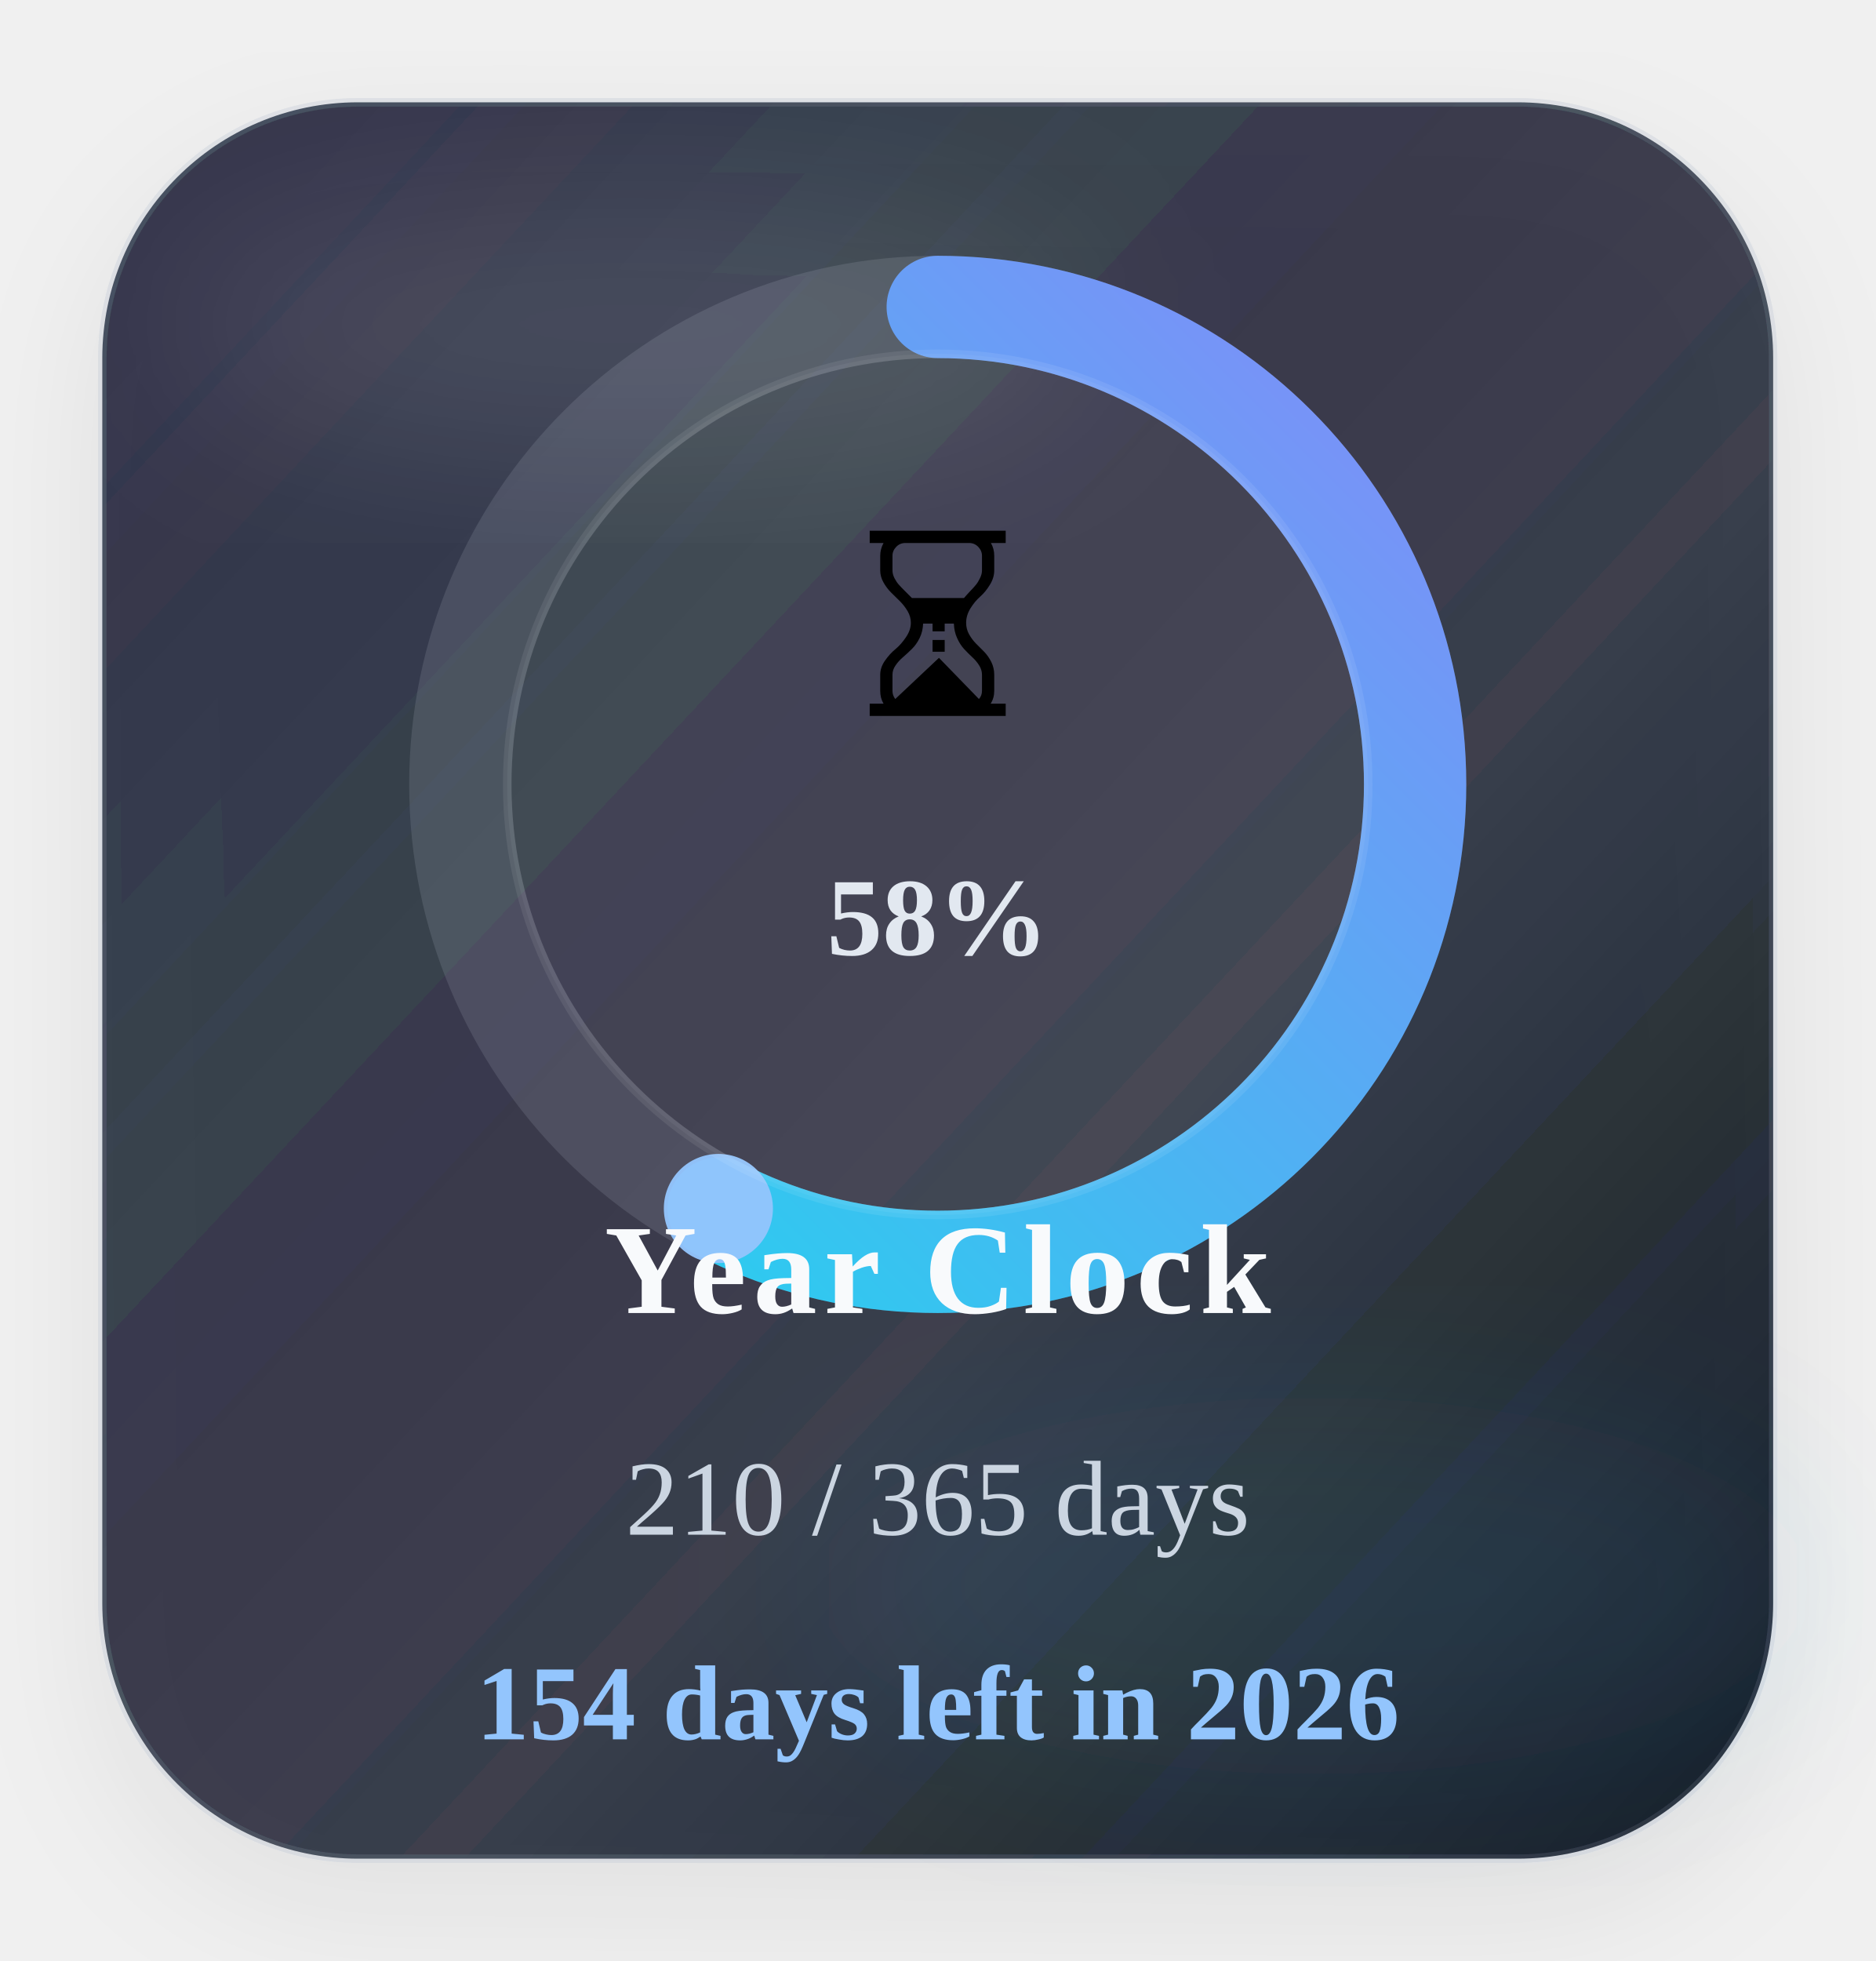
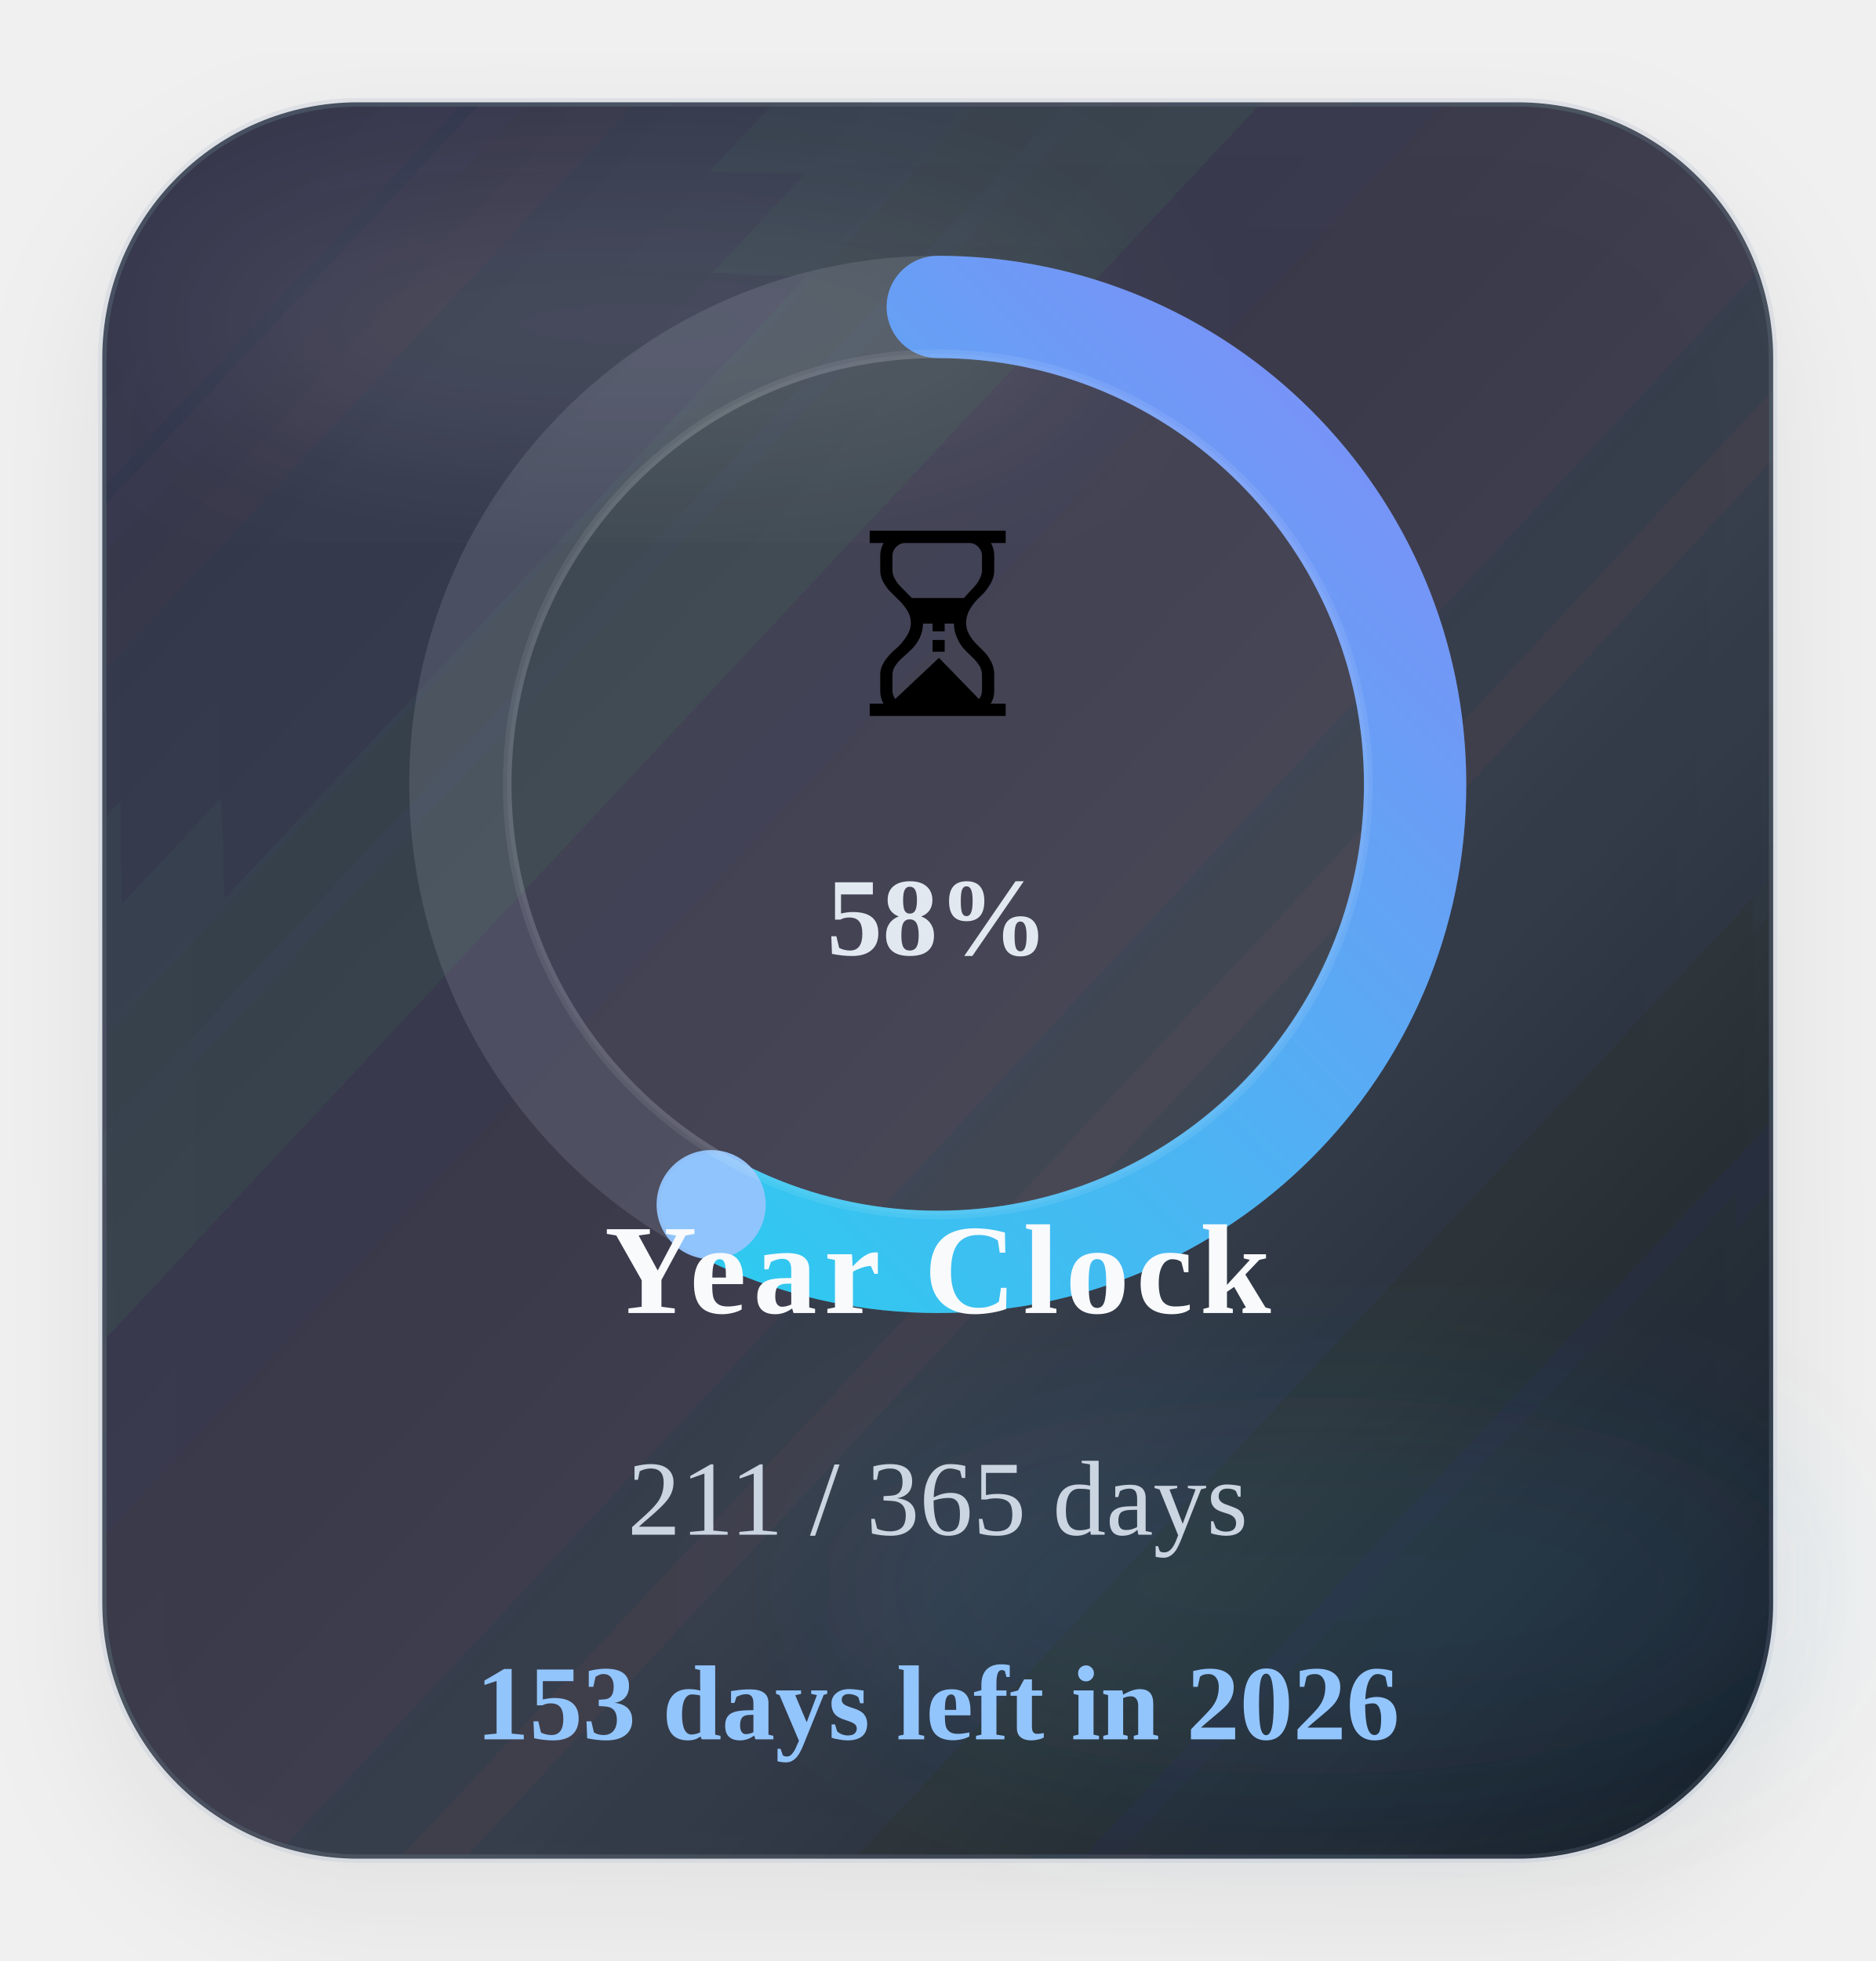
<svg xmlns="http://www.w3.org/2000/svg" width="220" height="230" viewBox="0 0 220 230" role="img" aria-label="Time progress for 2026">
  <defs>
    <linearGradient id="timeGradient" x1="0%" y1="0%" x2="100%" y2="100%">
      <stop offset="0%" stop-color="#22d3ee" />
      <stop offset="100%" stop-color="#818cf8" />
    </linearGradient>
    <linearGradient id="timeCard" x1="0%" y1="0%" x2="100%" y2="100%">
      <stop offset="0%" stop-color="#1c2537" stop-opacity="0.88" />
      <stop offset="60%" stop-color="#111827" stop-opacity="0.8" />
      <stop offset="100%" stop-color="#0b1220" stop-opacity="0.96" />
    </linearGradient>
    <filter id="timeShadow" x="-25%" y="-25%" width="150%" height="150%">
      <feDropShadow dx="0" dy="6" stdDeviation="8" flood-color="#020617" flood-opacity="0.08" />
    </filter>
    <filter id="timeBlur" x="-30%" y="-30%" width="160%" height="160%">
      <feGaussianBlur stdDeviation="10" />
    </filter>
  </defs>
  <rect x="12" y="12" width="196" height="206" rx="30" fill="url(#timeCard)" stroke="#94a3b8" stroke-opacity="0.18" filter="url(#timeShadow)" />
  <ellipse cx="74" cy="38" rx="54" ry="16" fill="#ffffff" fill-opacity="0.09" filter="url(#timeBlur)" />
  <ellipse cx="154" cy="186" rx="58" ry="22" fill="#38bdf8" fill-opacity="0.08" filter="url(#timeBlur)" />
  <circle class="ring-track" cx="110" cy="92" r="56" fill="none" stroke="#cbd5e1" stroke-opacity="0.14" stroke-width="12" />
-   <circle class="progress-ring" cx="110" cy="92" r="56" fill="none" stroke="url(#timeGradient)" stroke-width="12" stroke-linecap="round" stroke-dasharray="351.86" stroke-dashoffset="149.20" data-target-offset="149.20" data-ring-length="351.86" transform="rotate(-90 110 92)" />
-   <circle class="progress-endcap" cx="84.27" cy="141.74" r="6.4" fill="#93c5fd" fill-opacity="0.96" data-center-x="110" data-center-y="92" data-radius="56" data-target-angle="117.3501" />
+   <circle class="progress-ring" cx="110" cy="92" r="56" fill="none" stroke="url(#timeGradient)" stroke-width="12" stroke-linecap="round" stroke-dasharray="351.86" stroke-dashoffset="148.23" data-target-offset="148.23" data-ring-length="351.86" transform="rotate(-90 110 92)" />
+   <circle class="progress-endcap" cx="83.42" cy="141.29" r="6.4" fill="#93c5fd" fill-opacity="0.96" data-center-x="110" data-center-y="92" data-radius="56" data-target-angle="118.3364" />
  <circle class="ring-core" cx="110" cy="92" r="50.5" fill="#ffffff" fill-opacity="0.05" stroke="#ffffff" stroke-opacity="0.08" />
  <text class="progress-emoji" x="110" y="84" text-anchor="middle" font-size="30">⏳</text>
  <text class="progress-percent" x="110" y="112" text-anchor="middle" font-size="13" font-weight="700" fill="#e2e8f0">58%</text>
  <text class="progress-label" x="110" y="154" text-anchor="middle" font-size="15" font-weight="700" letter-spacing="0.8" fill="#f8fafc">Year Clock</text>
-   <text class="progress-value" x="110" y="180" text-anchor="middle" font-size="12.5" fill="#cbd5e1">210 / 365 days</text>
-   <text class="progress-status" data-status-state="remaining" x="110" y="204" text-anchor="middle" font-size="12.5" font-weight="700" fill="#93c5fd">154 days left in 2026</text>
+   <text class="progress-value" x="110" y="180" text-anchor="middle" font-size="12.5" fill="#cbd5e1">211 / 365 days</text>
+   <text class="progress-status" data-status-state="remaining" x="110" y="204" text-anchor="middle" font-size="12.5" font-weight="700" fill="#93c5fd">153 days left in 2026</text>
</svg>
